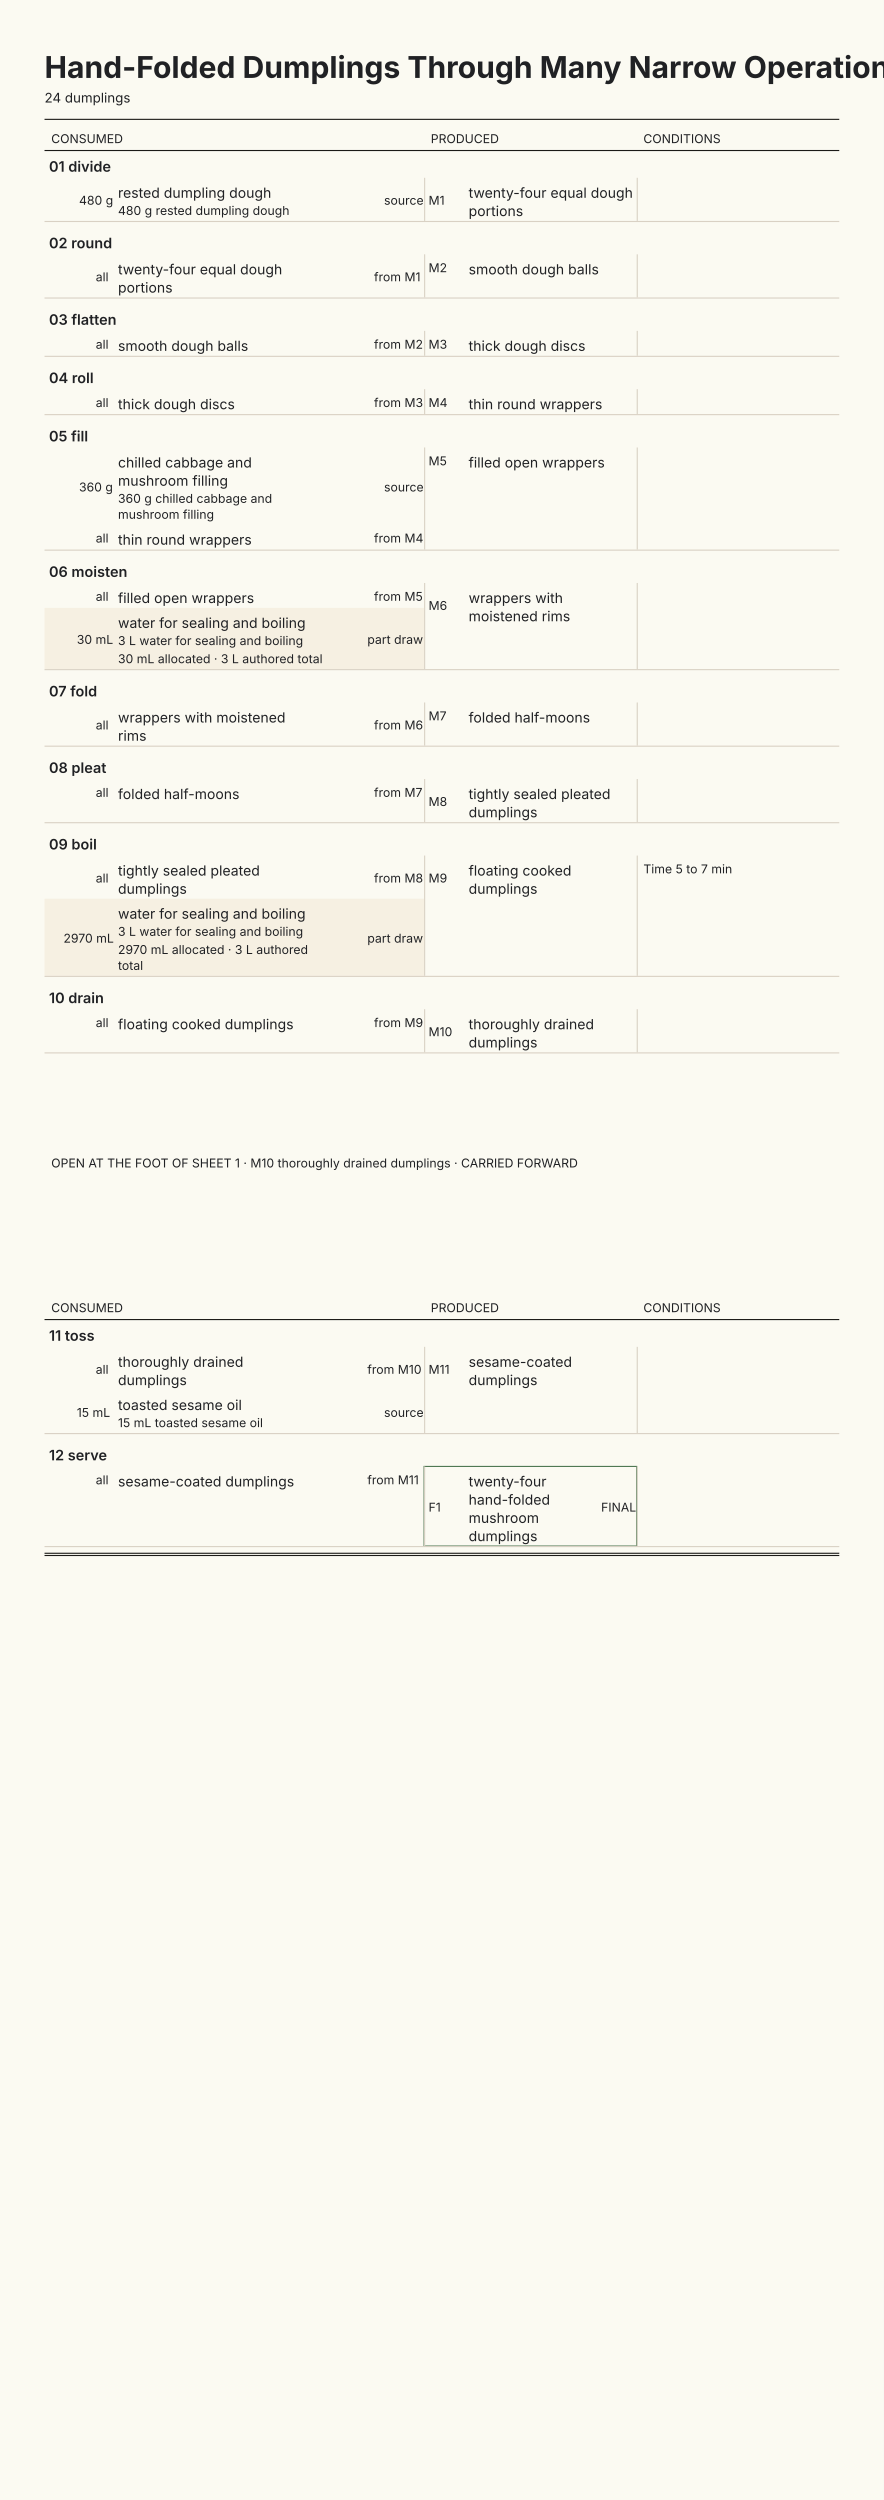
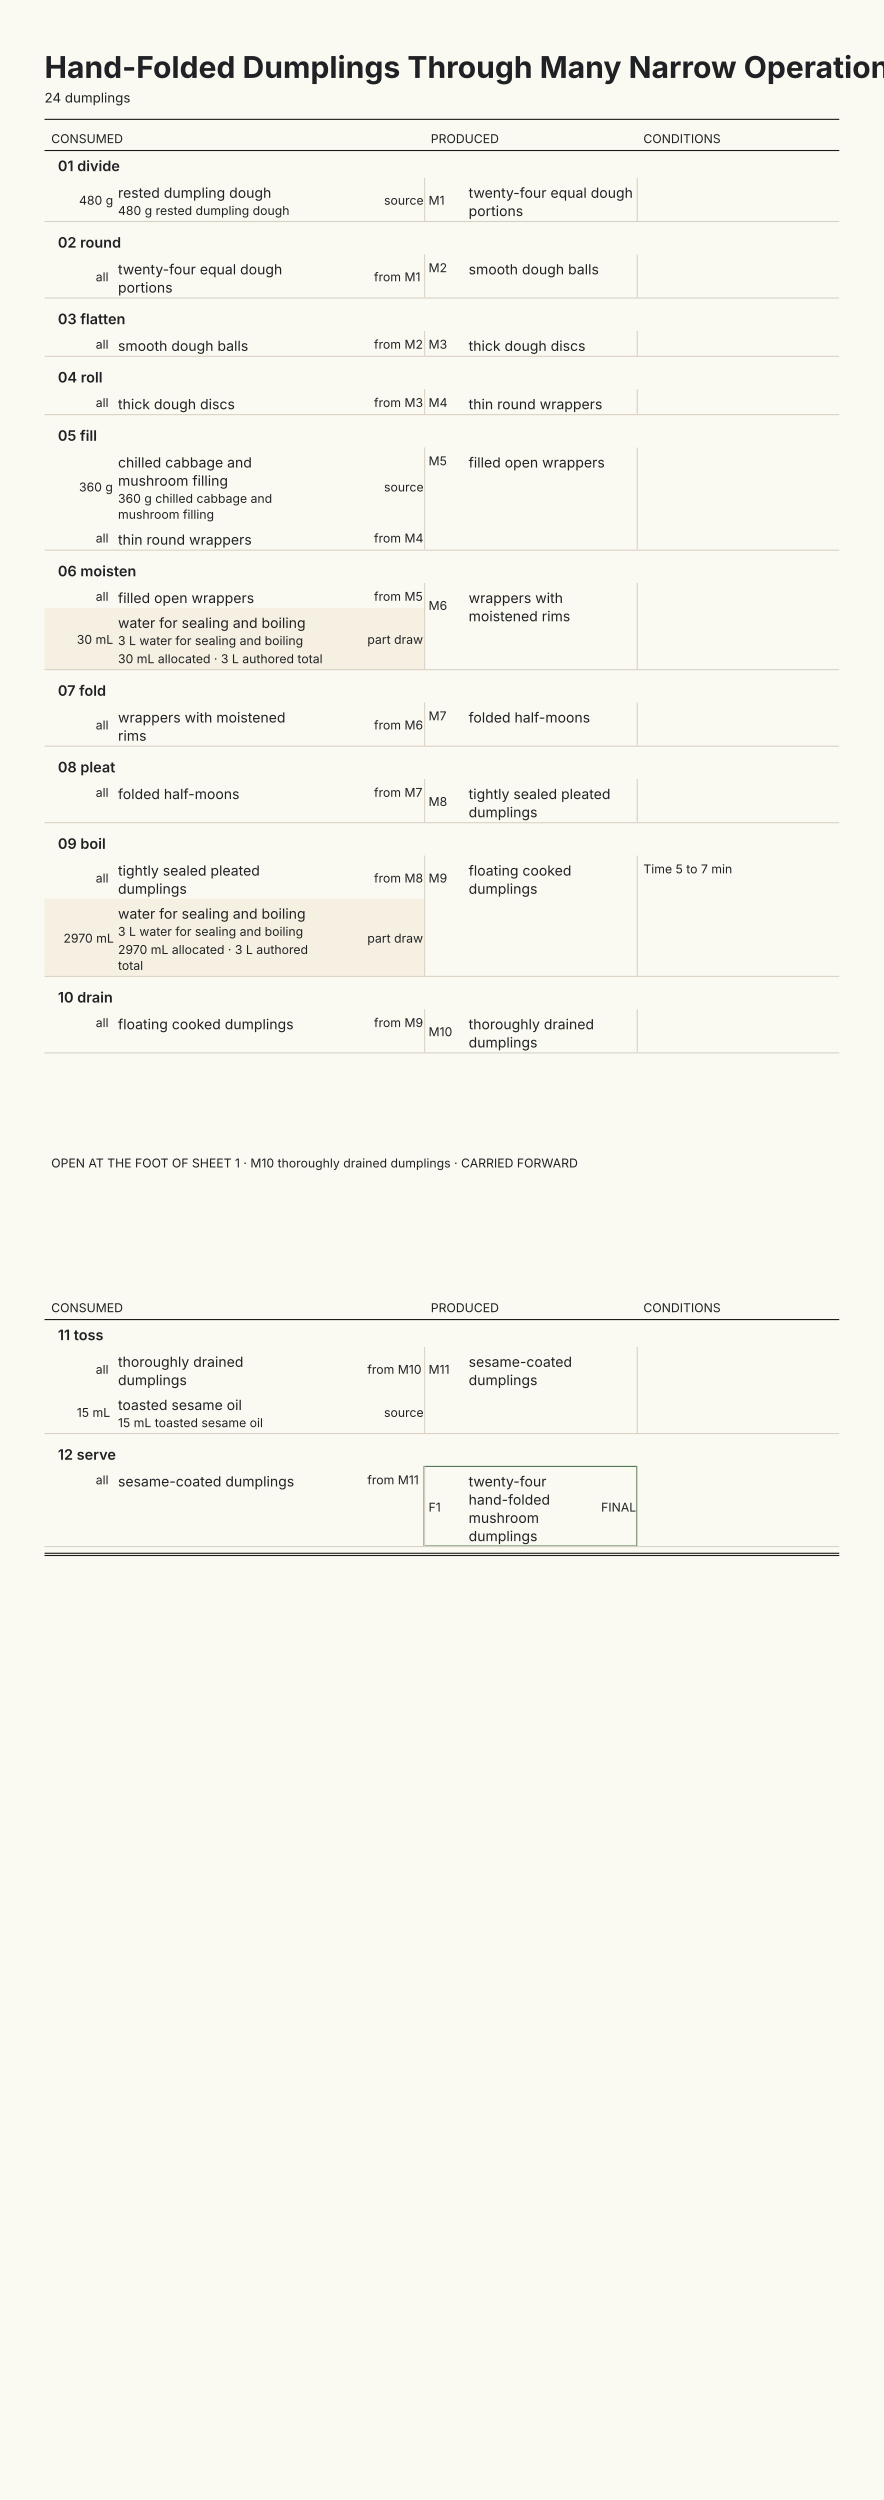
<svg xmlns="http://www.w3.org/2000/svg" width="794" height="2246" viewBox="0 0 794 2246" role="img" aria-labelledby="rf-5157e1aba480-title rf-5157e1aba480-description" data-recipeflow-layout="recipeflow.tabular-layout/v1" data-recipeflow-notation="ledger">
  <style>text{font-family:Inter,"Segoe UI",Arial,"DejaVu Sans",sans-serif;fill:#202124}.guide{fill:none;stroke:#eee8df;stroke-width:1}.flow{fill:none;stroke:#5d5146;stroke-width:3;stroke-linecap:round;stroke-linejoin:round}.setup-dependency{fill:none;stroke:#b8aa99;stroke-width:1.5;stroke-dasharray:5 4}.op{fill:#f2eadf;stroke:#765f48;stroke-width:1.5}.setup{fill:#f7f4ef;stroke:#b8aa99;stroke-width:1}.material-label{fill:#fffdf9;stroke:#b8aa99;stroke-width:1}.final-output{fill:#e9f3e8;stroke:#4e7652;stroke-width:2}.grid-line{fill:none;stroke:#4f914d;stroke-width:1}.segment-link{fill:none;stroke:#36713a;stroke-width:1.5;stroke-dasharray:4 3}.sheet-break{display:none}.ledger-entry{fill:none;stroke:none}.ledger-entry-head{fill:none;stroke:none}.ledger-consumed{fill:none;stroke:none}.ledger-consumed-part{fill:#f6f0e2;stroke:none}.ledger-produced{fill:none;stroke:none}.ledger-final{fill:none;stroke:#4e7652;stroke-width:1}.ledger-conditions{fill:none;stroke:none}.ledger-requires{fill:none;stroke:#d9d1c4;stroke-width:1}.ledger-balance{fill:none;stroke:#d9d1c4;stroke-width:1}.ledger-standing{fill:none;stroke:none}.ledger-band{fill:none;stroke:none}.ledger-rule{fill:#1b1a17;stroke:none}.ledger-hairline{fill:#d9d1c4;stroke:none}.sheet-break{fill:none;stroke:#b8aa99;stroke-width:1;stroke-dasharray:6 4}.grid-ingredient{fill:#fbfaf2;stroke:#4f914d;stroke-width:1}.grid-operation{fill:#fbfaf2;stroke:#4f914d;stroke-width:1.5}.grid-setup{fill:#fbfaf2;stroke:#4f914d;stroke-width:1.5}.grid-final{fill:#e9f3e8;stroke:#4f914d;stroke-width:1.5}.ingredient,.title{fill:none;stroke:none}@media print{.canvas{fill:#fff}.guide{stroke:#ddd}}</style>
  <rect class="canvas" x="0" y="0" width="794" height="2246" fill="#fbfaf2" />
  <polyline id="path:ledger:sheet-break:1" class="sheet-break" points="40,1123 754,1123" vector-effect="non-scaling-stroke" data-kind="guide" />
  <rect id="box:ledger:band:title" class="ledger-band" x="40" y="40" width="714" height="35.126" rx="0" vector-effect="non-scaling-stroke" />
  <rect id="box:ledger:band:yield" class="ledger-band" x="40" y="79.126" width="714" height="15.6" rx="0" vector-effect="non-scaling-stroke" />
  <rect id="box:ledger:rule:header:0" class="ledger-rule" x="40" y="106.726" width="714" height="1" rx="0" vector-effect="non-scaling-stroke" />
  <rect id="box:ledger:band:columns:first" class="ledger-band" x="40" y="112.726" width="714" height="22" rx="0" vector-effect="non-scaling-stroke" />
  <rect id="box:ledger:rule:columns:0" class="ledger-rule" x="40" y="134.726" width="714" height="1" rx="0" vector-effect="non-scaling-stroke" />
  <rect id="box:ledger:entry:op:divide" class="ledger-entry" x="40" y="135.726" width="714" height="62.76" rx="0" vector-effect="non-scaling-stroke" />
  <rect id="box:ledger:entry-head:op:divide" class="ledger-entry-head" x="40" y="135.726" width="714" height="24" rx="0" vector-effect="non-scaling-stroke" />
  <rect id="box:ledger:consumed:op:divide:dough" class="ledger-consumed" x="40" y="159.726" width="341" height="38.68" rx="0" vector-effect="non-scaling-stroke" />
  <rect id="box:ledger:produced:op:divide:portions" class="ledger-produced" x="381" y="159.726" width="191" height="38.76" rx="0" vector-effect="non-scaling-stroke" />
  <rect id="box:ledger:conditions:op:divide:empty" class="ledger-conditions" x="572" y="159.726" width="182" height="19" rx="0" vector-effect="non-scaling-stroke" />
  <rect id="box:ledger:rule:column:op:divide:1:0" class="ledger-hairline" x="381" y="159.726" width="1" height="38.76" rx="0" vector-effect="non-scaling-stroke" />
  <rect id="box:ledger:rule:column:op:divide:1:1" class="ledger-hairline" x="572" y="159.726" width="1" height="38.76" rx="0" vector-effect="non-scaling-stroke" />
  <rect id="box:ledger:rule:entry:op:divide:1" class="ledger-hairline" x="40" y="198.486" width="714" height="1" rx="0" vector-effect="non-scaling-stroke" />
  <rect id="box:ledger:entry:op:round" class="ledger-entry" x="40" y="204.486" width="714" height="62.76" rx="0" vector-effect="non-scaling-stroke" />
  <rect id="box:ledger:entry-head:op:round" class="ledger-entry-head" x="40" y="204.486" width="714" height="24" rx="0" vector-effect="non-scaling-stroke" />
  <rect id="box:ledger:consumed:op:round:portions" class="ledger-consumed" x="40" y="228.486" width="341" height="38.76" rx="0" vector-effect="non-scaling-stroke" />
  <rect id="box:ledger:produced:op:round:balls" class="ledger-produced" x="381" y="228.486" width="191" height="22.38" rx="0" vector-effect="non-scaling-stroke" />
  <rect id="box:ledger:conditions:op:round:empty" class="ledger-conditions" x="572" y="228.486" width="182" height="19" rx="0" vector-effect="non-scaling-stroke" />
  <rect id="box:ledger:rule:column:op:round:1:0" class="ledger-hairline" x="381" y="228.486" width="1" height="38.76" rx="0" vector-effect="non-scaling-stroke" />
  <rect id="box:ledger:rule:column:op:round:1:1" class="ledger-hairline" x="572" y="228.486" width="1" height="38.76" rx="0" vector-effect="non-scaling-stroke" />
  <rect id="box:ledger:rule:entry:op:round:1" class="ledger-hairline" x="40" y="267.246" width="714" height="1" rx="0" vector-effect="non-scaling-stroke" />
  <rect id="box:ledger:entry:op:flatten" class="ledger-entry" x="40" y="273.246" width="714" height="46.38" rx="0" vector-effect="non-scaling-stroke" />
  <rect id="box:ledger:entry-head:op:flatten" class="ledger-entry-head" x="40" y="273.246" width="714" height="24" rx="0" vector-effect="non-scaling-stroke" />
  <rect id="box:ledger:consumed:op:flatten:balls" class="ledger-consumed" x="40" y="297.246" width="341" height="22.38" rx="0" vector-effect="non-scaling-stroke" />
  <rect id="box:ledger:produced:op:flatten:discs" class="ledger-produced" x="381" y="297.246" width="191" height="22.38" rx="0" vector-effect="non-scaling-stroke" />
  <rect id="box:ledger:conditions:op:flatten:empty" class="ledger-conditions" x="572" y="297.246" width="182" height="19" rx="0" vector-effect="non-scaling-stroke" />
  <rect id="box:ledger:rule:column:op:flatten:1:0" class="ledger-hairline" x="381" y="297.246" width="1" height="22.38" rx="0" vector-effect="non-scaling-stroke" />
  <rect id="box:ledger:rule:column:op:flatten:1:1" class="ledger-hairline" x="572" y="297.246" width="1" height="22.38" rx="0" vector-effect="non-scaling-stroke" />
  <rect id="box:ledger:rule:entry:op:flatten:1" class="ledger-hairline" x="40" y="319.626" width="714" height="1" rx="0" vector-effect="non-scaling-stroke" />
  <rect id="box:ledger:entry:op:roll" class="ledger-entry" x="40" y="325.626" width="714" height="46.38" rx="0" vector-effect="non-scaling-stroke" />
  <rect id="box:ledger:entry-head:op:roll" class="ledger-entry-head" x="40" y="325.626" width="714" height="24" rx="0" vector-effect="non-scaling-stroke" />
  <rect id="box:ledger:consumed:op:roll:discs" class="ledger-consumed" x="40" y="349.626" width="341" height="22.38" rx="0" vector-effect="non-scaling-stroke" />
  <rect id="box:ledger:produced:op:roll:wrappers" class="ledger-produced" x="381" y="349.626" width="191" height="22.38" rx="0" vector-effect="non-scaling-stroke" />
  <rect id="box:ledger:conditions:op:roll:empty" class="ledger-conditions" x="572" y="349.626" width="182" height="19" rx="0" vector-effect="non-scaling-stroke" />
  <rect id="box:ledger:rule:column:op:roll:1:0" class="ledger-hairline" x="381" y="349.626" width="1" height="22.38" rx="0" vector-effect="non-scaling-stroke" />
  <rect id="box:ledger:rule:column:op:roll:1:1" class="ledger-hairline" x="572" y="349.626" width="1" height="22.38" rx="0" vector-effect="non-scaling-stroke" />
  <rect id="box:ledger:rule:entry:op:roll:1" class="ledger-hairline" x="40" y="372.006" width="714" height="1" rx="0" vector-effect="non-scaling-stroke" />
  <rect id="box:ledger:entry:op:fill" class="ledger-entry" x="40" y="378.006" width="714" height="115.74" rx="0" vector-effect="non-scaling-stroke" />
  <rect id="box:ledger:entry-head:op:fill" class="ledger-entry-head" x="40" y="378.006" width="714" height="24" rx="0" vector-effect="non-scaling-stroke" />
  <rect id="box:ledger:consumed:op:fill:filling" class="ledger-consumed" x="40" y="402.006" width="341" height="69.36" rx="0" vector-effect="non-scaling-stroke" />
  <rect id="box:ledger:consumed:op:fill:wrappers" class="ledger-consumed" x="40" y="471.366" width="341" height="22.38" rx="0" vector-effect="non-scaling-stroke" />
  <rect id="box:ledger:produced:op:fill:open-dumplings" class="ledger-produced" x="381" y="402.006" width="191" height="22.38" rx="0" vector-effect="non-scaling-stroke" />
  <rect id="box:ledger:conditions:op:fill:empty" class="ledger-conditions" x="572" y="402.006" width="182" height="19" rx="0" vector-effect="non-scaling-stroke" />
  <rect id="box:ledger:rule:column:op:fill:1:0" class="ledger-hairline" x="381" y="402.006" width="1" height="91.74" rx="0" vector-effect="non-scaling-stroke" />
  <rect id="box:ledger:rule:column:op:fill:1:1" class="ledger-hairline" x="572" y="402.006" width="1" height="91.74" rx="0" vector-effect="non-scaling-stroke" />
  <rect id="box:ledger:rule:entry:op:fill:1" class="ledger-hairline" x="40" y="493.746" width="714" height="1" rx="0" vector-effect="non-scaling-stroke" />
  <rect id="box:ledger:entry:op:moisten" class="ledger-entry" x="40" y="499.746" width="714" height="101.36" rx="0" vector-effect="non-scaling-stroke" />
  <rect id="box:ledger:entry-head:op:moisten" class="ledger-entry-head" x="40" y="499.746" width="714" height="24" rx="0" vector-effect="non-scaling-stroke" />
  <rect id="box:ledger:consumed:op:moisten:open-dumplings" class="ledger-consumed" x="40" y="523.746" width="341" height="22.38" rx="0" vector-effect="non-scaling-stroke" />
  <rect id="box:ledger:consumed:op:moisten:water" class="ledger-consumed-part" x="40" y="546.126" width="341" height="54.98" rx="0" vector-effect="non-scaling-stroke" />
  <rect id="box:ledger:produced:op:moisten:damp-dumplings" class="ledger-produced" x="381" y="523.746" width="191" height="38.76" rx="0" vector-effect="non-scaling-stroke" />
  <rect id="box:ledger:conditions:op:moisten:empty" class="ledger-conditions" x="572" y="523.746" width="182" height="19" rx="0" vector-effect="non-scaling-stroke" />
  <rect id="box:ledger:rule:column:op:moisten:1:0" class="ledger-hairline" x="381" y="523.746" width="1" height="77.36" rx="0" vector-effect="non-scaling-stroke" />
  <rect id="box:ledger:rule:column:op:moisten:1:1" class="ledger-hairline" x="572" y="523.746" width="1" height="77.36" rx="0" vector-effect="non-scaling-stroke" />
  <rect id="box:ledger:rule:entry:op:moisten:1" class="ledger-hairline" x="40" y="601.106" width="714" height="1" rx="0" vector-effect="non-scaling-stroke" />
  <rect id="box:ledger:entry:op:fold" class="ledger-entry" x="40" y="607.106" width="714" height="62.76" rx="0" vector-effect="non-scaling-stroke" />
  <rect id="box:ledger:entry-head:op:fold" class="ledger-entry-head" x="40" y="607.106" width="714" height="24" rx="0" vector-effect="non-scaling-stroke" />
  <rect id="box:ledger:consumed:op:fold:damp-dumplings" class="ledger-consumed" x="40" y="631.106" width="341" height="38.76" rx="0" vector-effect="non-scaling-stroke" />
  <rect id="box:ledger:produced:op:fold:folded-dumplings" class="ledger-produced" x="381" y="631.106" width="191" height="22.38" rx="0" vector-effect="non-scaling-stroke" />
  <rect id="box:ledger:conditions:op:fold:empty" class="ledger-conditions" x="572" y="631.106" width="182" height="19" rx="0" vector-effect="non-scaling-stroke" />
  <rect id="box:ledger:rule:column:op:fold:1:0" class="ledger-hairline" x="381" y="631.106" width="1" height="38.76" rx="0" vector-effect="non-scaling-stroke" />
  <rect id="box:ledger:rule:column:op:fold:1:1" class="ledger-hairline" x="572" y="631.106" width="1" height="38.76" rx="0" vector-effect="non-scaling-stroke" />
  <rect id="box:ledger:rule:entry:op:fold:1" class="ledger-hairline" x="40" y="669.866" width="714" height="1" rx="0" vector-effect="non-scaling-stroke" />
  <rect id="box:ledger:entry:op:pleat" class="ledger-entry" x="40" y="675.866" width="714" height="62.76" rx="0" vector-effect="non-scaling-stroke" />
  <rect id="box:ledger:entry-head:op:pleat" class="ledger-entry-head" x="40" y="675.866" width="714" height="24" rx="0" vector-effect="non-scaling-stroke" />
  <rect id="box:ledger:consumed:op:pleat:folded-dumplings" class="ledger-consumed" x="40" y="699.866" width="341" height="22.38" rx="0" vector-effect="non-scaling-stroke" />
  <rect id="box:ledger:produced:op:pleat:sealed-dumplings" class="ledger-produced" x="381" y="699.866" width="191" height="38.76" rx="0" vector-effect="non-scaling-stroke" />
  <rect id="box:ledger:conditions:op:pleat:empty" class="ledger-conditions" x="572" y="699.866" width="182" height="19" rx="0" vector-effect="non-scaling-stroke" />
  <rect id="box:ledger:rule:column:op:pleat:1:0" class="ledger-hairline" x="381" y="699.866" width="1" height="38.76" rx="0" vector-effect="non-scaling-stroke" />
  <rect id="box:ledger:rule:column:op:pleat:1:1" class="ledger-hairline" x="572" y="699.866" width="1" height="38.76" rx="0" vector-effect="non-scaling-stroke" />
  <rect id="box:ledger:rule:entry:op:pleat:1" class="ledger-hairline" x="40" y="738.626" width="714" height="1" rx="0" vector-effect="non-scaling-stroke" />
  <rect id="box:ledger:entry:op:boil" class="ledger-entry" x="40" y="744.626" width="714" height="132.04" rx="0" vector-effect="non-scaling-stroke" />
  <rect id="box:ledger:entry-head:op:boil" class="ledger-entry-head" x="40" y="744.626" width="714" height="24" rx="0" vector-effect="non-scaling-stroke" />
  <rect id="box:ledger:consumed:op:boil:sealed-dumplings" class="ledger-consumed" x="40" y="768.626" width="341" height="38.76" rx="0" vector-effect="non-scaling-stroke" />
  <rect id="box:ledger:consumed:op:boil:water" class="ledger-consumed-part" x="40" y="807.386" width="341" height="69.28" rx="0" vector-effect="non-scaling-stroke" />
  <rect id="box:ledger:produced:op:boil:cooked-dumplings" class="ledger-produced" x="381" y="768.626" width="191" height="38.76" rx="0" vector-effect="non-scaling-stroke" />
  <rect id="box:ledger:conditions:op:boil:duration" class="ledger-conditions" x="572" y="768.626" width="182" height="22.3" rx="0" vector-effect="non-scaling-stroke" />
  <rect id="box:ledger:rule:column:op:boil:1:0" class="ledger-hairline" x="381" y="768.626" width="1" height="108.04" rx="0" vector-effect="non-scaling-stroke" />
  <rect id="box:ledger:rule:column:op:boil:1:1" class="ledger-hairline" x="572" y="768.626" width="1" height="108.04" rx="0" vector-effect="non-scaling-stroke" />
  <rect id="box:ledger:rule:entry:op:boil:1" class="ledger-hairline" x="40" y="876.666" width="714" height="1" rx="0" vector-effect="non-scaling-stroke" />
  <rect id="box:ledger:entry:op:drain" class="ledger-entry" x="40" y="882.666" width="714" height="62.76" rx="0" vector-effect="non-scaling-stroke" />
  <rect id="box:ledger:entry-head:op:drain" class="ledger-entry-head" x="40" y="882.666" width="714" height="24" rx="0" vector-effect="non-scaling-stroke" />
  <rect id="box:ledger:consumed:op:drain:cooked-dumplings" class="ledger-consumed" x="40" y="906.666" width="341" height="22.38" rx="0" vector-effect="non-scaling-stroke" />
  <rect id="box:ledger:produced:op:drain:drained-dumplings" class="ledger-produced" x="381" y="906.666" width="191" height="38.76" rx="0" vector-effect="non-scaling-stroke" />
  <rect id="box:ledger:conditions:op:drain:empty" class="ledger-conditions" x="572" y="906.666" width="182" height="19" rx="0" vector-effect="non-scaling-stroke" />
  <rect id="box:ledger:rule:column:op:drain:1:0" class="ledger-hairline" x="381" y="906.666" width="1" height="38.76" rx="0" vector-effect="non-scaling-stroke" />
  <rect id="box:ledger:rule:column:op:drain:1:1" class="ledger-hairline" x="572" y="906.666" width="1" height="38.76" rx="0" vector-effect="non-scaling-stroke" />
  <rect id="box:ledger:rule:entry:op:drain:1" class="ledger-hairline" x="40" y="945.426" width="714" height="1" rx="0" vector-effect="non-scaling-stroke" />
  <rect id="box:ledger:band:carried:1" class="ledger-band" x="40" y="1005" width="714" height="78" rx="0" vector-effect="non-scaling-stroke" />
  <rect id="box:ledger:band:columns:sheet:2" class="ledger-band" x="40" y="1163" width="714" height="22" rx="0" vector-effect="non-scaling-stroke" />
  <rect id="box:ledger:rule:columns:1" class="ledger-rule" x="40" y="1185" width="714" height="1" rx="0" vector-effect="non-scaling-stroke" />
  <rect id="box:ledger:entry:op:toss" class="ledger-entry" x="40" y="1186" width="714" height="101.44" rx="0" vector-effect="non-scaling-stroke" />
  <rect id="box:ledger:entry-head:op:toss" class="ledger-entry-head" x="40" y="1186" width="714" height="24" rx="0" vector-effect="non-scaling-stroke" />
  <rect id="box:ledger:consumed:op:toss:drained-dumplings" class="ledger-consumed" x="40" y="1210" width="341" height="38.76" rx="0" vector-effect="non-scaling-stroke" />
  <rect id="box:ledger:consumed:op:toss:oil" class="ledger-consumed" x="40" y="1248.76" width="341" height="38.68" rx="0" vector-effect="non-scaling-stroke" />
  <rect id="box:ledger:produced:op:toss:seasoned-dumplings" class="ledger-produced" x="381" y="1210" width="191" height="38.76" rx="0" vector-effect="non-scaling-stroke" />
  <rect id="box:ledger:conditions:op:toss:empty" class="ledger-conditions" x="572" y="1210" width="182" height="19" rx="0" vector-effect="non-scaling-stroke" />
  <rect id="box:ledger:rule:column:op:toss:1:0" class="ledger-hairline" x="381" y="1210" width="1" height="77.44" rx="0" vector-effect="non-scaling-stroke" />
  <rect id="box:ledger:rule:column:op:toss:1:1" class="ledger-hairline" x="572" y="1210" width="1" height="77.44" rx="0" vector-effect="non-scaling-stroke" />
  <rect id="box:ledger:rule:entry:op:toss:1" class="ledger-hairline" x="40" y="1287.44" width="714" height="1" rx="0" vector-effect="non-scaling-stroke" />
  <rect id="box:ledger:entry:op:serve" class="ledger-entry" x="40" y="1293.44" width="714" height="95.52" rx="0" vector-effect="non-scaling-stroke" />
  <rect id="box:ledger:entry-head:op:serve" class="ledger-entry-head" x="40" y="1293.44" width="714" height="24" rx="0" vector-effect="non-scaling-stroke" />
  <rect id="box:ledger:consumed:op:serve:seasoned-dumplings" class="ledger-consumed" x="40" y="1317.44" width="341" height="22.38" rx="0" vector-effect="non-scaling-stroke" />
  <rect id="box:ledger:produced:op:serve:dumplings" class="ledger-final" x="381" y="1317.44" width="191" height="71.52" rx="0" vector-effect="non-scaling-stroke" />
  <rect id="box:ledger:conditions:op:serve:empty" class="ledger-conditions" x="572" y="1317.44" width="182" height="19" rx="0" vector-effect="non-scaling-stroke" />
  <rect id="box:ledger:rule:column:op:serve:1:0" class="ledger-hairline" x="381" y="1317.44" width="1" height="71.52" rx="0" vector-effect="non-scaling-stroke" />
  <rect id="box:ledger:rule:column:op:serve:1:1" class="ledger-hairline" x="572" y="1317.44" width="1" height="71.52" rx="0" vector-effect="non-scaling-stroke" />
  <rect id="box:ledger:rule:entry:op:serve:1" class="ledger-hairline" x="40" y="1388.96" width="714" height="1" rx="0" vector-effect="non-scaling-stroke" />
  <rect id="box:ledger:rule:footer:0" class="ledger-rule" x="40" y="1394.96" width="714" height="1" rx="0" vector-effect="non-scaling-stroke" />
  <rect id="box:ledger:rule:footer:1" class="ledger-rule" x="40" y="1396.96" width="714" height="1" rx="0" vector-effect="non-scaling-stroke" />
  <text id="text:ledger:band:title" data-role="title" font-size="27.02" font-weight="700" fill="#202124" xml:space="preserve" aria-label="Hand-Folded Dumplings Through Many Narrow Operations">
    <tspan x="40" dy="0" y="70">Hand-Folded Dumplings Through Many Narrow Operations</tspan>
  </text>
  <text id="text:ledger:band:yield" data-role="recipe-yield" font-size="12" font-weight="400" fill="#66615c" xml:space="preserve" aria-label="24 dumplings">
    <tspan x="40" dy="0" y="92.126">24 dumplings</tspan>
  </text>
  <text id="text:ledger:band:columns:first:consumed" data-role="annotation" font-size="11" font-weight="400" fill="#66615c" xml:space="preserve" aria-label="CONSUMED">
    <tspan x="46" dy="0" y="128.576">CONSUMED</tspan>
  </text>
  <text id="text:ledger:band:columns:first:produced" data-role="annotation" font-size="11" font-weight="400" fill="#66615c" xml:space="preserve" aria-label="PRODUCED">
    <tspan x="387" dy="0" y="128.576">PRODUCED</tspan>
  </text>
  <text id="text:ledger:band:columns:first:conditions" data-role="annotation" font-size="11" font-weight="400" fill="#66615c" xml:space="preserve" aria-label="CONDITIONS">
    <tspan x="578" dy="0" y="128.576">CONDITIONS</tspan>
  </text>
  <text id="text:ledger:entry:op:divide:action" data-role="operation-action" font-size="13" font-weight="600" fill="#202124" xml:space="preserve" aria-label="01  divide">
-     <tspan x="44" dy="0" y="154.276">01 divide</tspan>
+     <tspan x="52" dy="0" y="153.726">01 divide</tspan>
  </text>
  <text id="text:ledger:consumed:op:divide:dough:quantity" data-role="operation-input-quantity" font-size="11" font-weight="400" fill="#66615c" xml:space="preserve" aria-label="480 g">
    <tspan x="71" dy="0" y="183.916">480 g</tspan>
  </text>
  <text id="text:ledger:consumed:op:divide:dough:label" data-role="ingredient-label" font-size="12.6" font-weight="400" fill="#202124" xml:space="preserve" aria-label="rested dumpling dough">
    <tspan x="106" dy="0" y="177.726">rested dumpling dough</tspan>
  </text>
  <text id="text:ledger:consumed:op:divide:dough:source" data-role="ingredient-source" font-size="11" font-weight="400" fill="#66615c" xml:space="preserve" aria-label="480 g rested dumpling dough">
    <tspan x="106" dy="0" y="193.106">480 g rested dumpling dough</tspan>
  </text>
  <text id="text:ledger:consumed:op:divide:dough:tag" data-role="annotation" font-size="11" font-weight="400" fill="#66615c" xml:space="preserve" aria-label="source">
    <tspan x="345" dy="0" y="183.916">source</tspan>
  </text>
  <text id="text:ledger:produced:op:divide:portions:folio" data-role="material-label" font-size="11" font-weight="400" fill="#66615c" xml:space="preserve" aria-label="M1">
    <tspan x="385" dy="0" y="183.956">M1</tspan>
  </text>
  <text id="text:ledger:produced:op:divide:portions:label" data-role="material-label" font-size="12.6" font-weight="400" fill="#202124" xml:space="preserve" aria-label="twenty-four equal dough portions">
    <tspan x="421" dy="0" y="177.726">twenty-four equal dough</tspan>
    <tspan x="421" dy="0" y="194.106">portions</tspan>
  </text>
  <text id="text:ledger:entry:op:round:action" data-role="operation-action" font-size="13" font-weight="600" fill="#202124" xml:space="preserve" aria-label="02  round">
-     <tspan x="44" dy="0" y="223.036">02 round</tspan>
+     <tspan x="52" dy="0" y="222.486">02 round</tspan>
  </text>
  <text id="text:ledger:consumed:op:round:portions:quantity" data-role="operation-input-quantity" font-size="11" font-weight="400" fill="#66615c" xml:space="preserve" aria-label="all">
    <tspan x="86" dy="0" y="252.716">all</tspan>
  </text>
  <text id="text:ledger:consumed:op:round:portions:label" data-role="material-label" font-size="12.6" font-weight="400" fill="#202124" xml:space="preserve" aria-label="twenty-four equal dough portions">
    <tspan x="106" dy="0" y="246.486">twenty-four equal dough</tspan>
    <tspan x="106" dy="0" y="262.866">portions</tspan>
  </text>
  <text id="text:ledger:consumed:op:round:portions:tag" data-role="annotation" font-size="11" font-weight="400" fill="#66615c" xml:space="preserve" aria-label="from M1">
    <tspan x="336" dy="0" y="252.716">from M1</tspan>
  </text>
  <text id="text:ledger:produced:op:round:balls:folio" data-role="material-label" font-size="11" font-weight="400" fill="#66615c" xml:space="preserve" aria-label="M2">
    <tspan x="385" dy="0" y="244.526">M2</tspan>
  </text>
  <text id="text:ledger:produced:op:round:balls:label" data-role="material-label" font-size="12.6" font-weight="400" fill="#202124" xml:space="preserve" aria-label="smooth dough balls">
    <tspan x="421" dy="0" y="246.486">smooth dough balls</tspan>
  </text>
  <text id="text:ledger:entry:op:flatten:action" data-role="operation-action" font-size="13" font-weight="600" fill="#202124" xml:space="preserve" aria-label="03  flatten">
-     <tspan x="44" dy="0" y="291.796">03 flatten</tspan>
+     <tspan x="52" dy="0" y="291.246">03 flatten</tspan>
  </text>
  <text id="text:ledger:consumed:op:flatten:balls:quantity" data-role="operation-input-quantity" font-size="11" font-weight="400" fill="#66615c" xml:space="preserve" aria-label="all">
    <tspan x="86" dy="0" y="313.286">all</tspan>
  </text>
  <text id="text:ledger:consumed:op:flatten:balls:label" data-role="material-label" font-size="12.6" font-weight="400" fill="#202124" xml:space="preserve" aria-label="smooth dough balls">
    <tspan x="106" dy="0" y="315.246">smooth dough balls</tspan>
  </text>
  <text id="text:ledger:consumed:op:flatten:balls:tag" data-role="annotation" font-size="11" font-weight="400" fill="#66615c" xml:space="preserve" aria-label="from M2">
    <tspan x="336" dy="0" y="313.286">from M2</tspan>
  </text>
  <text id="text:ledger:produced:op:flatten:discs:folio" data-role="material-label" font-size="11" font-weight="400" fill="#66615c" xml:space="preserve" aria-label="M3">
    <tspan x="385" dy="0" y="313.286">M3</tspan>
  </text>
  <text id="text:ledger:produced:op:flatten:discs:label" data-role="material-label" font-size="12.6" font-weight="400" fill="#202124" xml:space="preserve" aria-label="thick dough discs">
    <tspan x="421" dy="0" y="315.246">thick dough discs</tspan>
  </text>
  <text id="text:ledger:entry:op:roll:action" data-role="operation-action" font-size="13" font-weight="600" fill="#202124" xml:space="preserve" aria-label="04  roll">
-     <tspan x="44" dy="0" y="344.176">04 roll</tspan>
+     <tspan x="52" dy="0" y="343.626">04 roll</tspan>
  </text>
  <text id="text:ledger:consumed:op:roll:discs:quantity" data-role="operation-input-quantity" font-size="11" font-weight="400" fill="#66615c" xml:space="preserve" aria-label="all">
    <tspan x="86" dy="0" y="365.666">all</tspan>
  </text>
  <text id="text:ledger:consumed:op:roll:discs:label" data-role="material-label" font-size="12.6" font-weight="400" fill="#202124" xml:space="preserve" aria-label="thick dough discs">
    <tspan x="106" dy="0" y="367.626">thick dough discs</tspan>
  </text>
  <text id="text:ledger:consumed:op:roll:discs:tag" data-role="annotation" font-size="11" font-weight="400" fill="#66615c" xml:space="preserve" aria-label="from M3">
    <tspan x="336" dy="0" y="365.666">from M3</tspan>
  </text>
  <text id="text:ledger:produced:op:roll:wrappers:folio" data-role="material-label" font-size="11" font-weight="400" fill="#66615c" xml:space="preserve" aria-label="M4">
    <tspan x="385" dy="0" y="365.666">M4</tspan>
  </text>
  <text id="text:ledger:produced:op:roll:wrappers:label" data-role="material-label" font-size="12.6" font-weight="400" fill="#202124" xml:space="preserve" aria-label="thin round wrappers">
    <tspan x="421" dy="0" y="367.626">thin round wrappers</tspan>
  </text>
  <text id="text:ledger:entry:op:fill:action" data-role="operation-action" font-size="13" font-weight="600" fill="#202124" xml:space="preserve" aria-label="05  fill">
-     <tspan x="44" dy="0" y="396.556">05 fill</tspan>
+     <tspan x="52" dy="0" y="396.006">05 fill</tspan>
  </text>
  <text id="text:ledger:consumed:op:fill:filling:quantity" data-role="operation-input-quantity" font-size="11" font-weight="400" fill="#66615c" xml:space="preserve" aria-label="360 g">
    <tspan x="71" dy="0" y="441.536">360 g</tspan>
  </text>
  <text id="text:ledger:consumed:op:fill:filling:label" data-role="ingredient-label" font-size="12.6" font-weight="400" fill="#202124" xml:space="preserve" aria-label="chilled cabbage and mushroom filling">
    <tspan x="106" dy="0" y="420.006">chilled cabbage and</tspan>
    <tspan x="106" dy="0" y="436.386">mushroom filling</tspan>
  </text>
  <text id="text:ledger:consumed:op:fill:filling:source" data-role="ingredient-source" font-size="11" font-weight="400" fill="#66615c" xml:space="preserve" aria-label="360 g chilled cabbage and mushroom filling">
    <tspan x="106" dy="0" y="451.766">360 g chilled cabbage and</tspan>
    <tspan x="106" dy="0" y="466.066">mushroom filling</tspan>
  </text>
  <text id="text:ledger:consumed:op:fill:filling:tag" data-role="annotation" font-size="11" font-weight="400" fill="#66615c" xml:space="preserve" aria-label="source">
    <tspan x="345" dy="0" y="441.536">source</tspan>
  </text>
  <text id="text:ledger:consumed:op:fill:wrappers:quantity" data-role="operation-input-quantity" font-size="11" font-weight="400" fill="#66615c" xml:space="preserve" aria-label="all">
    <tspan x="86" dy="0" y="487.406">all</tspan>
  </text>
  <text id="text:ledger:consumed:op:fill:wrappers:label" data-role="material-label" font-size="12.6" font-weight="400" fill="#202124" xml:space="preserve" aria-label="thin round wrappers">
    <tspan x="106" dy="0" y="489.366">thin round wrappers</tspan>
  </text>
  <text id="text:ledger:consumed:op:fill:wrappers:tag" data-role="annotation" font-size="11" font-weight="400" fill="#66615c" xml:space="preserve" aria-label="from M4">
    <tspan x="336" dy="0" y="487.406">from M4</tspan>
  </text>
  <text id="text:ledger:produced:op:fill:open-dumplings:folio" data-role="material-label" font-size="11" font-weight="400" fill="#66615c" xml:space="preserve" aria-label="M5">
    <tspan x="385" dy="0" y="418.046">M5</tspan>
  </text>
  <text id="text:ledger:produced:op:fill:open-dumplings:label" data-role="material-label" font-size="12.6" font-weight="400" fill="#202124" xml:space="preserve" aria-label="filled open wrappers">
    <tspan x="421" dy="0" y="420.006">filled open wrappers</tspan>
  </text>
  <text id="text:ledger:entry:op:moisten:action" data-role="operation-action" font-size="13" font-weight="600" fill="#202124" xml:space="preserve" aria-label="06  moisten">
-     <tspan x="44" dy="0" y="518.296">06 moisten</tspan>
+     <tspan x="52" dy="0" y="517.746">06 moisten</tspan>
  </text>
  <text id="text:ledger:consumed:op:moisten:open-dumplings:quantity" data-role="operation-input-quantity" font-size="11" font-weight="400" fill="#66615c" xml:space="preserve" aria-label="all">
    <tspan x="86" dy="0" y="539.786">all</tspan>
  </text>
  <text id="text:ledger:consumed:op:moisten:open-dumplings:label" data-role="material-label" font-size="12.6" font-weight="400" fill="#202124" xml:space="preserve" aria-label="filled open wrappers">
    <tspan x="106" dy="0" y="541.746">filled open wrappers</tspan>
  </text>
  <text id="text:ledger:consumed:op:moisten:open-dumplings:tag" data-role="annotation" font-size="11" font-weight="400" fill="#66615c" xml:space="preserve" aria-label="from M5">
    <tspan x="336" dy="0" y="539.786">from M5</tspan>
  </text>
  <text id="text:ledger:consumed:op:moisten:water:quantity" data-role="operation-input-quantity" font-size="11" font-weight="400" fill="#66615c" xml:space="preserve" aria-label="30 mL">
    <tspan x="69" dy="0" y="578.466">30 mL</tspan>
  </text>
  <text id="text:ledger:consumed:op:moisten:water:label" data-role="ingredient-label" font-size="12.6" font-weight="400" fill="#202124" xml:space="preserve" aria-label="water for sealing and boiling">
    <tspan x="106" dy="0" y="564.126">water for sealing and boiling</tspan>
  </text>
  <text id="text:ledger:consumed:op:moisten:water:source" data-role="ingredient-source" font-size="11" font-weight="400" fill="#66615c" xml:space="preserve" aria-label="3 L water for sealing and boiling">
    <tspan x="106" dy="0" y="579.506">3 L water for sealing and boiling</tspan>
  </text>
  <text id="text:ledger:consumed:op:moisten:water:authored-total" data-role="ingredient-annotation" font-size="11" font-weight="400" fill="#66615c" xml:space="preserve" aria-label="30 mL allocated · 3 L authored total">
    <tspan x="106" dy="0" y="595.806">30 mL allocated · 3 L authored total</tspan>
  </text>
  <text id="text:ledger:consumed:op:moisten:water:tag" data-role="annotation" font-size="11" font-weight="400" fill="#66615c" xml:space="preserve" aria-label="part draw">
    <tspan x="330" dy="0" y="578.466">part draw</tspan>
  </text>
  <text id="text:ledger:produced:op:moisten:damp-dumplings:folio" data-role="material-label" font-size="11" font-weight="400" fill="#66615c" xml:space="preserve" aria-label="M6">
    <tspan x="385" dy="0" y="547.976">M6</tspan>
  </text>
  <text id="text:ledger:produced:op:moisten:damp-dumplings:label" data-role="material-label" font-size="12.6" font-weight="400" fill="#202124" xml:space="preserve" aria-label="wrappers with moistened rims">
    <tspan x="421" dy="0" y="541.746">wrappers with</tspan>
    <tspan x="421" dy="0" y="558.126">moistened rims</tspan>
  </text>
  <text id="text:ledger:entry:op:fold:action" data-role="operation-action" font-size="13" font-weight="600" fill="#202124" xml:space="preserve" aria-label="07  fold">
-     <tspan x="44" dy="0" y="625.656">07 fold</tspan>
+     <tspan x="52" dy="0" y="625.106">07 fold</tspan>
  </text>
  <text id="text:ledger:consumed:op:fold:damp-dumplings:quantity" data-role="operation-input-quantity" font-size="11" font-weight="400" fill="#66615c" xml:space="preserve" aria-label="all">
    <tspan x="86" dy="0" y="655.336">all</tspan>
  </text>
  <text id="text:ledger:consumed:op:fold:damp-dumplings:label" data-role="material-label" font-size="12.6" font-weight="400" fill="#202124" xml:space="preserve" aria-label="wrappers with moistened rims">
    <tspan x="106" dy="0" y="649.106">wrappers with moistened</tspan>
    <tspan x="106" dy="0" y="665.486">rims</tspan>
  </text>
  <text id="text:ledger:consumed:op:fold:damp-dumplings:tag" data-role="annotation" font-size="11" font-weight="400" fill="#66615c" xml:space="preserve" aria-label="from M6">
    <tspan x="336" dy="0" y="655.336">from M6</tspan>
  </text>
  <text id="text:ledger:produced:op:fold:folded-dumplings:folio" data-role="material-label" font-size="11" font-weight="400" fill="#66615c" xml:space="preserve" aria-label="M7">
    <tspan x="385" dy="0" y="647.146">M7</tspan>
  </text>
  <text id="text:ledger:produced:op:fold:folded-dumplings:label" data-role="material-label" font-size="12.6" font-weight="400" fill="#202124" xml:space="preserve" aria-label="folded half-moons">
    <tspan x="421" dy="0" y="649.106">folded half-moons</tspan>
  </text>
  <text id="text:ledger:entry:op:pleat:action" data-role="operation-action" font-size="13" font-weight="600" fill="#202124" xml:space="preserve" aria-label="08  pleat">
-     <tspan x="44" dy="0" y="694.416">08 pleat</tspan>
+     <tspan x="52" dy="0" y="693.866">08 pleat</tspan>
  </text>
  <text id="text:ledger:consumed:op:pleat:folded-dumplings:quantity" data-role="operation-input-quantity" font-size="11" font-weight="400" fill="#66615c" xml:space="preserve" aria-label="all">
    <tspan x="86" dy="0" y="715.906">all</tspan>
  </text>
  <text id="text:ledger:consumed:op:pleat:folded-dumplings:label" data-role="material-label" font-size="12.6" font-weight="400" fill="#202124" xml:space="preserve" aria-label="folded half-moons">
    <tspan x="106" dy="0" y="717.866">folded half-moons</tspan>
  </text>
  <text id="text:ledger:consumed:op:pleat:folded-dumplings:tag" data-role="annotation" font-size="11" font-weight="400" fill="#66615c" xml:space="preserve" aria-label="from M7">
    <tspan x="336" dy="0" y="715.906">from M7</tspan>
  </text>
  <text id="text:ledger:produced:op:pleat:sealed-dumplings:folio" data-role="material-label" font-size="11" font-weight="400" fill="#66615c" xml:space="preserve" aria-label="M8">
    <tspan x="385" dy="0" y="724.096">M8</tspan>
  </text>
  <text id="text:ledger:produced:op:pleat:sealed-dumplings:label" data-role="material-label" font-size="12.6" font-weight="400" fill="#202124" xml:space="preserve" aria-label="tightly sealed pleated dumplings">
    <tspan x="421" dy="0" y="717.866">tightly sealed pleated</tspan>
    <tspan x="421" dy="0" y="734.246">dumplings</tspan>
  </text>
  <text id="text:ledger:entry:op:boil:action" data-role="operation-action" font-size="13" font-weight="600" fill="#202124" xml:space="preserve" aria-label="09  boil">
-     <tspan x="44" dy="0" y="763.176">09 boil</tspan>
+     <tspan x="52" dy="0" y="762.626">09 boil</tspan>
  </text>
  <text id="text:ledger:consumed:op:boil:sealed-dumplings:quantity" data-role="operation-input-quantity" font-size="11" font-weight="400" fill="#66615c" xml:space="preserve" aria-label="all">
    <tspan x="86" dy="0" y="792.856">all</tspan>
  </text>
  <text id="text:ledger:consumed:op:boil:sealed-dumplings:label" data-role="material-label" font-size="12.6" font-weight="400" fill="#202124" xml:space="preserve" aria-label="tightly sealed pleated dumplings">
    <tspan x="106" dy="0" y="786.626">tightly sealed pleated</tspan>
    <tspan x="106" dy="0" y="803.006">dumplings</tspan>
  </text>
  <text id="text:ledger:consumed:op:boil:sealed-dumplings:tag" data-role="annotation" font-size="11" font-weight="400" fill="#66615c" xml:space="preserve" aria-label="from M8">
    <tspan x="336" dy="0" y="792.856">from M8</tspan>
  </text>
  <text id="text:ledger:consumed:op:boil:water:quantity" data-role="operation-input-quantity" font-size="11" font-weight="400" fill="#66615c" xml:space="preserve" aria-label="2970 mL">
    <tspan x="57" dy="0" y="846.876">2970 mL</tspan>
  </text>
  <text id="text:ledger:consumed:op:boil:water:label" data-role="ingredient-label" font-size="12.6" font-weight="400" fill="#202124" xml:space="preserve" aria-label="water for sealing and boiling">
    <tspan x="106" dy="0" y="825.386">water for sealing and boiling</tspan>
  </text>
  <text id="text:ledger:consumed:op:boil:water:source" data-role="ingredient-source" font-size="11" font-weight="400" fill="#66615c" xml:space="preserve" aria-label="3 L water for sealing and boiling">
    <tspan x="106" dy="0" y="840.766">3 L water for sealing and boiling</tspan>
  </text>
  <text id="text:ledger:consumed:op:boil:water:authored-total" data-role="ingredient-annotation" font-size="11" font-weight="400" fill="#66615c" xml:space="preserve" aria-label="2970 mL allocated · 3 L authored total">
    <tspan x="106" dy="0" y="857.066">2970 mL allocated · 3 L authored</tspan>
    <tspan x="106" dy="0" y="871.366">total</tspan>
  </text>
  <text id="text:ledger:consumed:op:boil:water:tag" data-role="annotation" font-size="11" font-weight="400" fill="#66615c" xml:space="preserve" aria-label="part draw">
    <tspan x="330" dy="0" y="846.876">part draw</tspan>
  </text>
  <text id="text:ledger:produced:op:boil:cooked-dumplings:folio" data-role="material-label" font-size="11" font-weight="400" fill="#66615c" xml:space="preserve" aria-label="M9">
    <tspan x="385" dy="0" y="792.856">M9</tspan>
  </text>
  <text id="text:ledger:produced:op:boil:cooked-dumplings:label" data-role="material-label" font-size="12.6" font-weight="400" fill="#202124" xml:space="preserve" aria-label="floating cooked dumplings">
    <tspan x="421" dy="0" y="786.626">floating cooked</tspan>
    <tspan x="421" dy="0" y="803.006">dumplings</tspan>
  </text>
  <text id="text:ledger:conditions:op:boil:duration:duration" data-role="operation-detail" font-size="11" font-weight="400" fill="#66615c" xml:space="preserve" aria-label="Time 5 to 7 min">
    <tspan x="578" dy="0" y="784.626">Time 5 to 7 min</tspan>
  </text>
  <text id="text:ledger:entry:op:drain:action" data-role="operation-action" font-size="13" font-weight="600" fill="#202124" xml:space="preserve" aria-label="10  drain">
-     <tspan x="44" dy="0" y="901.216">10 drain</tspan>
+     <tspan x="52" dy="0" y="900.666">10 drain</tspan>
  </text>
  <text id="text:ledger:consumed:op:drain:cooked-dumplings:quantity" data-role="operation-input-quantity" font-size="11" font-weight="400" fill="#66615c" xml:space="preserve" aria-label="all">
    <tspan x="86" dy="0" y="922.706">all</tspan>
  </text>
  <text id="text:ledger:consumed:op:drain:cooked-dumplings:label" data-role="material-label" font-size="12.6" font-weight="400" fill="#202124" xml:space="preserve" aria-label="floating cooked dumplings">
    <tspan x="106" dy="0" y="924.666">floating cooked dumplings</tspan>
  </text>
  <text id="text:ledger:consumed:op:drain:cooked-dumplings:tag" data-role="annotation" font-size="11" font-weight="400" fill="#66615c" xml:space="preserve" aria-label="from M9">
    <tspan x="336" dy="0" y="922.706">from M9</tspan>
  </text>
  <text id="text:ledger:produced:op:drain:drained-dumplings:folio" data-role="material-label" font-size="11" font-weight="400" fill="#66615c" xml:space="preserve" aria-label="M10">
    <tspan x="385" dy="0" y="930.896">M10</tspan>
  </text>
  <text id="text:ledger:produced:op:drain:drained-dumplings:label" data-role="material-label" font-size="12.6" font-weight="400" fill="#202124" xml:space="preserve" aria-label="thoroughly drained dumplings">
    <tspan x="421" dy="0" y="924.666">thoroughly drained</tspan>
    <tspan x="421" dy="0" y="941.046">dumplings</tspan>
  </text>
  <text id="text:ledger:band:carried:1" data-role="annotation" font-size="11" font-weight="400" fill="#66615c" xml:space="preserve" aria-label="OPEN AT THE FOOT OF SHEET 1 · M10 thoroughly drained dumplings · CARRIED FORWARD">
    <tspan x="46" dy="0" y="1048.85">OPEN AT THE FOOT OF SHEET 1 · M10 thoroughly drained dumplings · CARRIED FORWARD</tspan>
  </text>
  <text id="text:ledger:entry:op:toss:action" data-role="operation-action" font-size="13" font-weight="600" fill="#202124" xml:space="preserve" aria-label="11  toss">
-     <tspan x="44" dy="0" y="1204.55">11 toss</tspan>
+     <tspan x="52" dy="0" y="1204">11 toss</tspan>
  </text>
  <text id="text:ledger:consumed:op:toss:drained-dumplings:quantity" data-role="operation-input-quantity" font-size="11" font-weight="400" fill="#66615c" xml:space="preserve" aria-label="all">
    <tspan x="86" dy="0" y="1234.23">all</tspan>
  </text>
  <text id="text:ledger:consumed:op:toss:drained-dumplings:label" data-role="material-label" font-size="12.6" font-weight="400" fill="#202124" xml:space="preserve" aria-label="thoroughly drained dumplings">
    <tspan x="106" dy="0" y="1228">thoroughly drained</tspan>
    <tspan x="106" dy="0" y="1244.38">dumplings</tspan>
  </text>
  <text id="text:ledger:consumed:op:toss:drained-dumplings:tag" data-role="annotation" font-size="11" font-weight="400" fill="#66615c" xml:space="preserve" aria-label="from M10">
    <tspan x="330" dy="0" y="1234.23">from M10</tspan>
  </text>
  <text id="text:ledger:consumed:op:toss:oil:quantity" data-role="operation-input-quantity" font-size="11" font-weight="400" fill="#66615c" xml:space="preserve" aria-label="15 mL">
    <tspan x="69" dy="0" y="1272.95">15 mL</tspan>
  </text>
  <text id="text:ledger:consumed:op:toss:oil:label" data-role="ingredient-label" font-size="12.6" font-weight="400" fill="#202124" xml:space="preserve" aria-label="toasted sesame oil">
    <tspan x="106" dy="0" y="1266.76">toasted sesame oil</tspan>
  </text>
  <text id="text:ledger:consumed:op:toss:oil:source" data-role="ingredient-source" font-size="11" font-weight="400" fill="#66615c" xml:space="preserve" aria-label="15 mL toasted sesame oil">
    <tspan x="106" dy="0" y="1282.14">15 mL toasted sesame oil</tspan>
  </text>
  <text id="text:ledger:consumed:op:toss:oil:tag" data-role="annotation" font-size="11" font-weight="400" fill="#66615c" xml:space="preserve" aria-label="source">
    <tspan x="345" dy="0" y="1272.95">source</tspan>
  </text>
  <text id="text:ledger:produced:op:toss:seasoned-dumplings:folio" data-role="material-label" font-size="11" font-weight="400" fill="#66615c" xml:space="preserve" aria-label="M11">
    <tspan x="385" dy="0" y="1234.23">M11</tspan>
  </text>
  <text id="text:ledger:produced:op:toss:seasoned-dumplings:label" data-role="material-label" font-size="12.6" font-weight="400" fill="#202124" xml:space="preserve" aria-label="sesame-coated dumplings">
    <tspan x="421" dy="0" y="1228">sesame-coated</tspan>
    <tspan x="421" dy="0" y="1244.38">dumplings</tspan>
  </text>
  <text id="text:ledger:entry:op:serve:action" data-role="operation-action" font-size="13" font-weight="600" fill="#202124" xml:space="preserve" aria-label="12  serve">
-     <tspan x="44" dy="0" y="1311.99">12 serve</tspan>
+     <tspan x="52" dy="0" y="1311.44">12 serve</tspan>
  </text>
  <text id="text:ledger:consumed:op:serve:seasoned-dumplings:quantity" data-role="operation-input-quantity" font-size="11" font-weight="400" fill="#66615c" xml:space="preserve" aria-label="all">
    <tspan x="86" dy="0" y="1333.48">all</tspan>
  </text>
  <text id="text:ledger:consumed:op:serve:seasoned-dumplings:label" data-role="material-label" font-size="12.6" font-weight="400" fill="#202124" xml:space="preserve" aria-label="sesame-coated dumplings">
    <tspan x="106" dy="0" y="1335.44">sesame-coated dumplings</tspan>
  </text>
  <text id="text:ledger:consumed:op:serve:seasoned-dumplings:tag" data-role="annotation" font-size="11" font-weight="400" fill="#66615c" xml:space="preserve" aria-label="from M11">
    <tspan x="330" dy="0" y="1333.48">from M11</tspan>
  </text>
  <text id="text:ledger:produced:op:serve:dumplings:folio" data-role="material-label" font-size="11" font-weight="400" fill="#66615c" xml:space="preserve" aria-label="F1">
    <tspan x="385" dy="0" y="1358.05">F1</tspan>
  </text>
  <text id="text:ledger:produced:op:serve:dumplings:label" data-role="final-label" font-size="12.6" font-weight="400" fill="#202124" xml:space="preserve" aria-label="twenty-four hand-folded mushroom dumplings">
    <tspan x="421" dy="0" y="1335.44">twenty-four</tspan>
    <tspan x="421" dy="0" y="1351.82">hand-folded</tspan>
    <tspan x="421" dy="0" y="1368.2">mushroom</tspan>
    <tspan x="421" dy="0" y="1384.58">dumplings</tspan>
  </text>
  <text id="text:ledger:produced:op:serve:dumplings:tag" data-role="annotation" font-size="11" font-weight="400" fill="#66615c" xml:space="preserve" aria-label="FINAL">
    <tspan x="540" dy="0" y="1358.05">FINAL</tspan>
  </text>
  <text id="text:ledger:band:columns:sheet:2:consumed" data-role="annotation" font-size="11" font-weight="400" fill="#66615c" xml:space="preserve" aria-label="CONSUMED">
    <tspan x="46" dy="0" y="1178.85">CONSUMED</tspan>
  </text>
  <text id="text:ledger:band:columns:sheet:2:produced" data-role="annotation" font-size="11" font-weight="400" fill="#66615c" xml:space="preserve" aria-label="PRODUCED">
    <tspan x="387" dy="0" y="1178.85">PRODUCED</tspan>
  </text>
  <text id="text:ledger:band:columns:sheet:2:conditions" data-role="annotation" font-size="11" font-weight="400" fill="#66615c" xml:space="preserve" aria-label="CONDITIONS">
    <tspan x="578" dy="0" y="1178.85">CONDITIONS</tspan>
  </text>
</svg>
